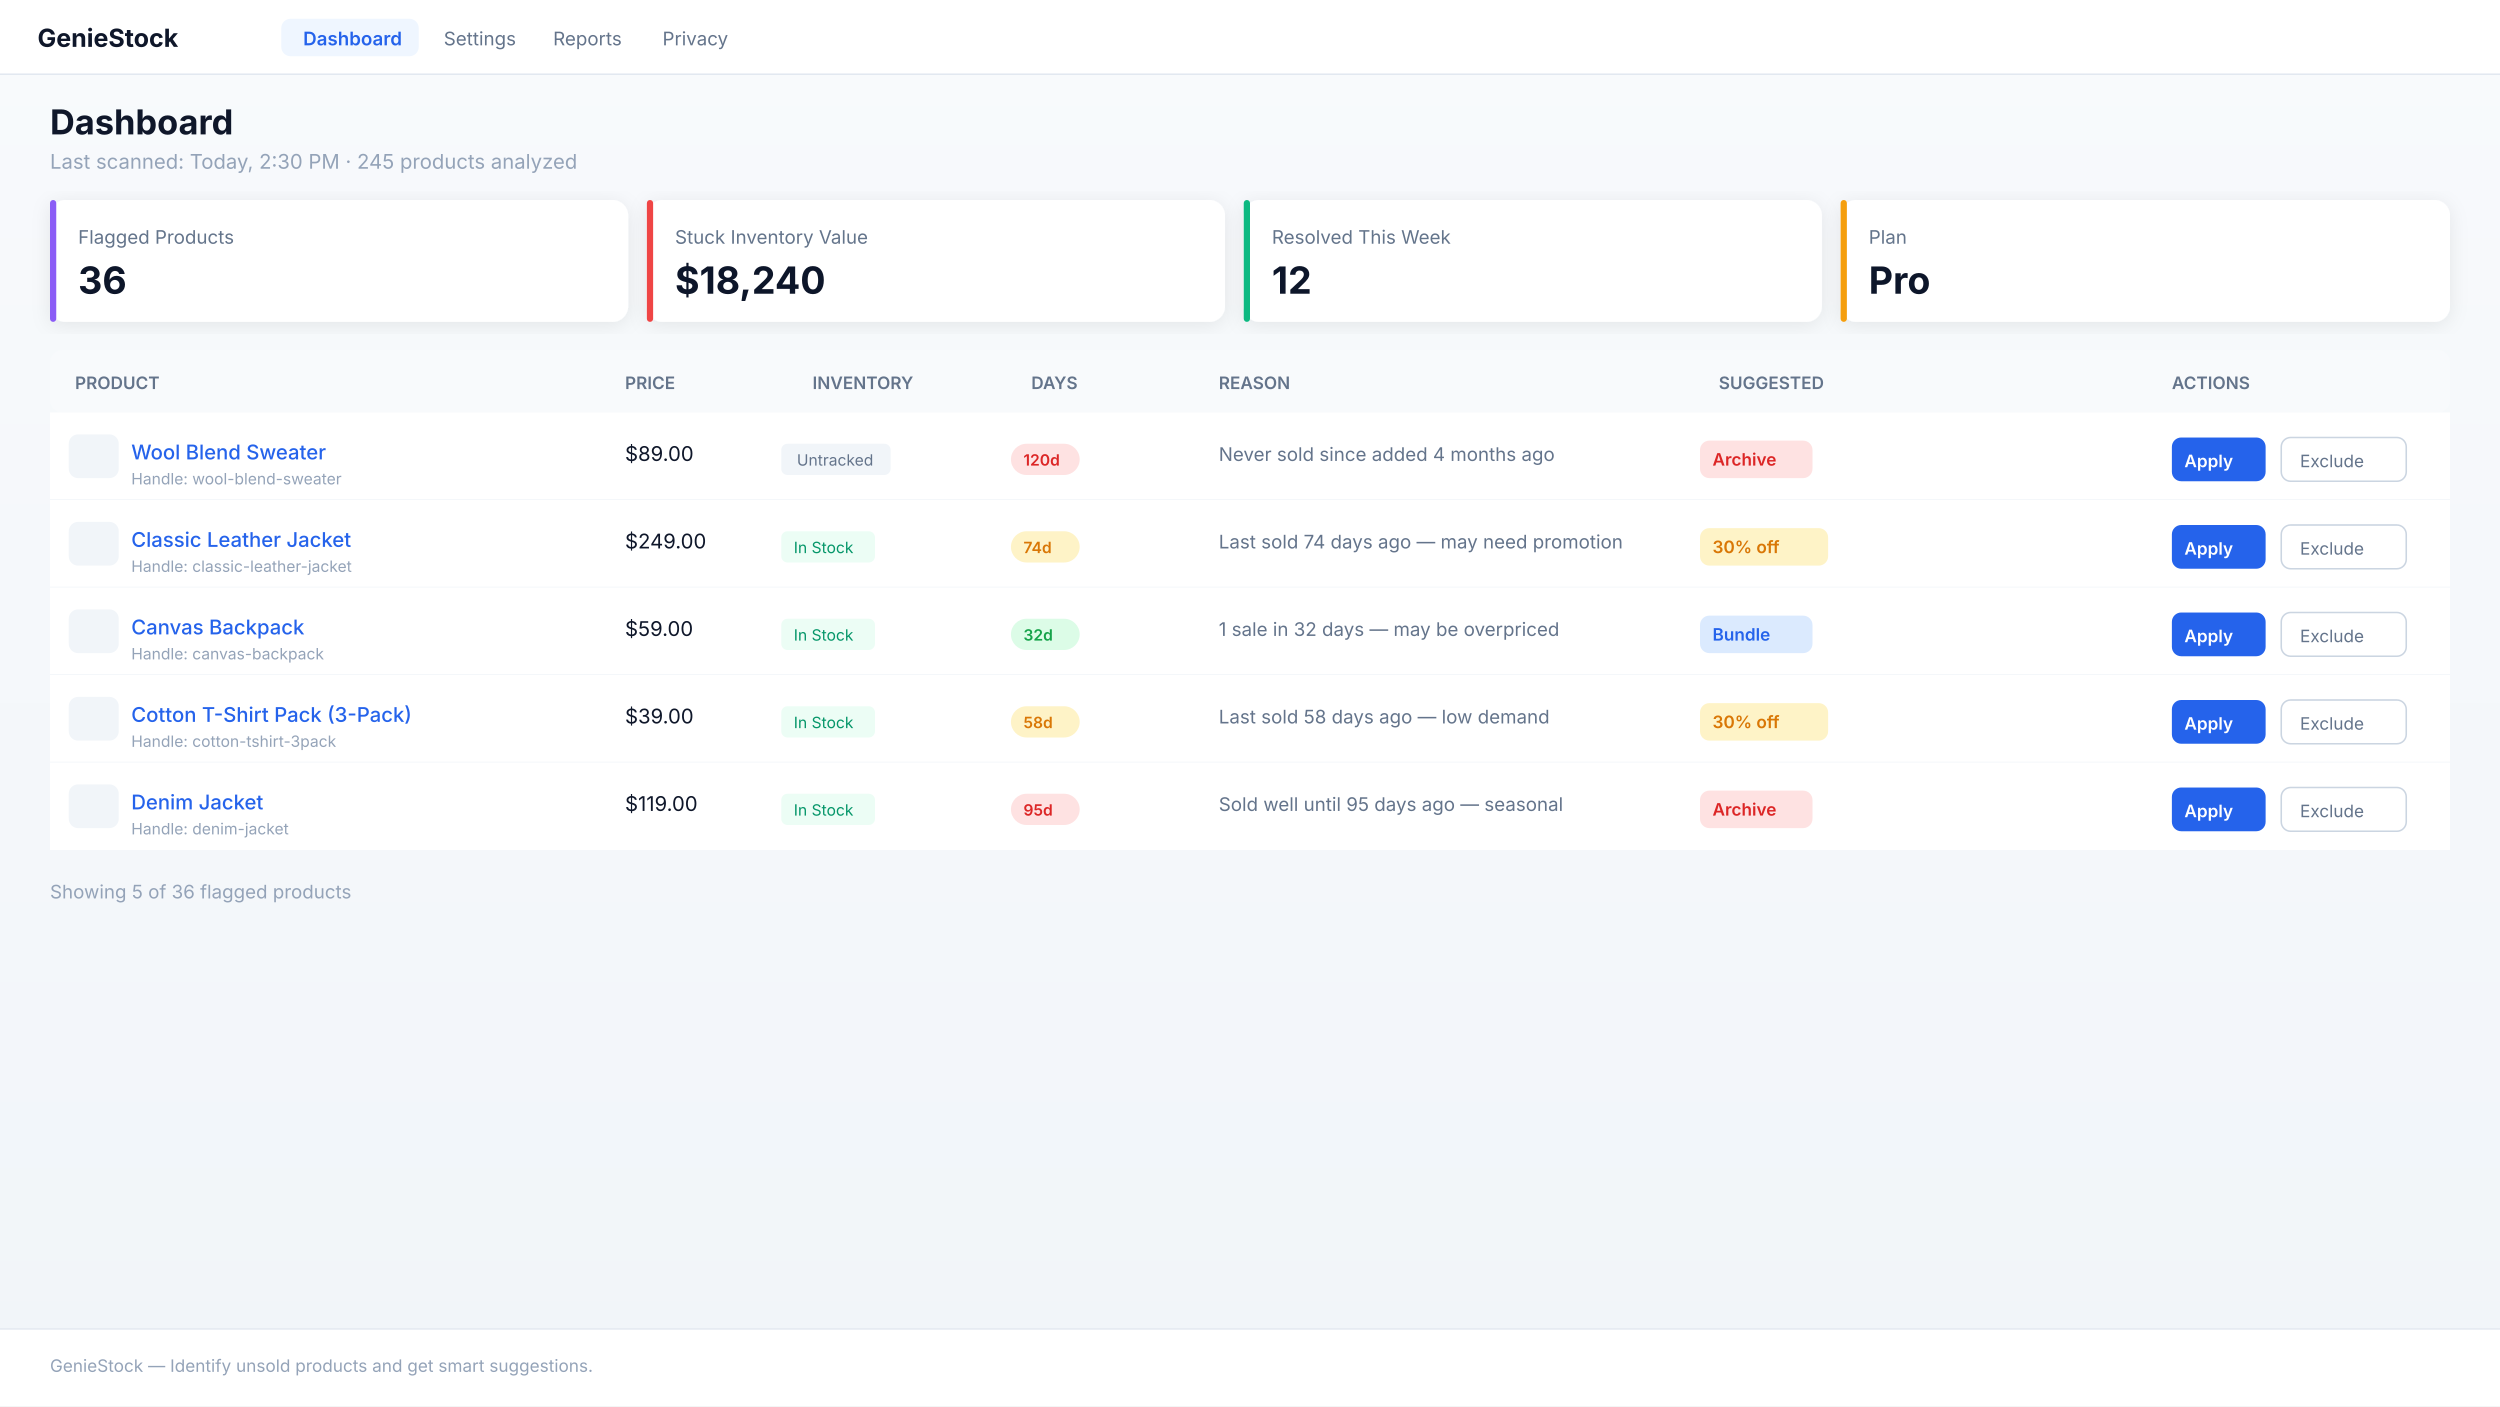
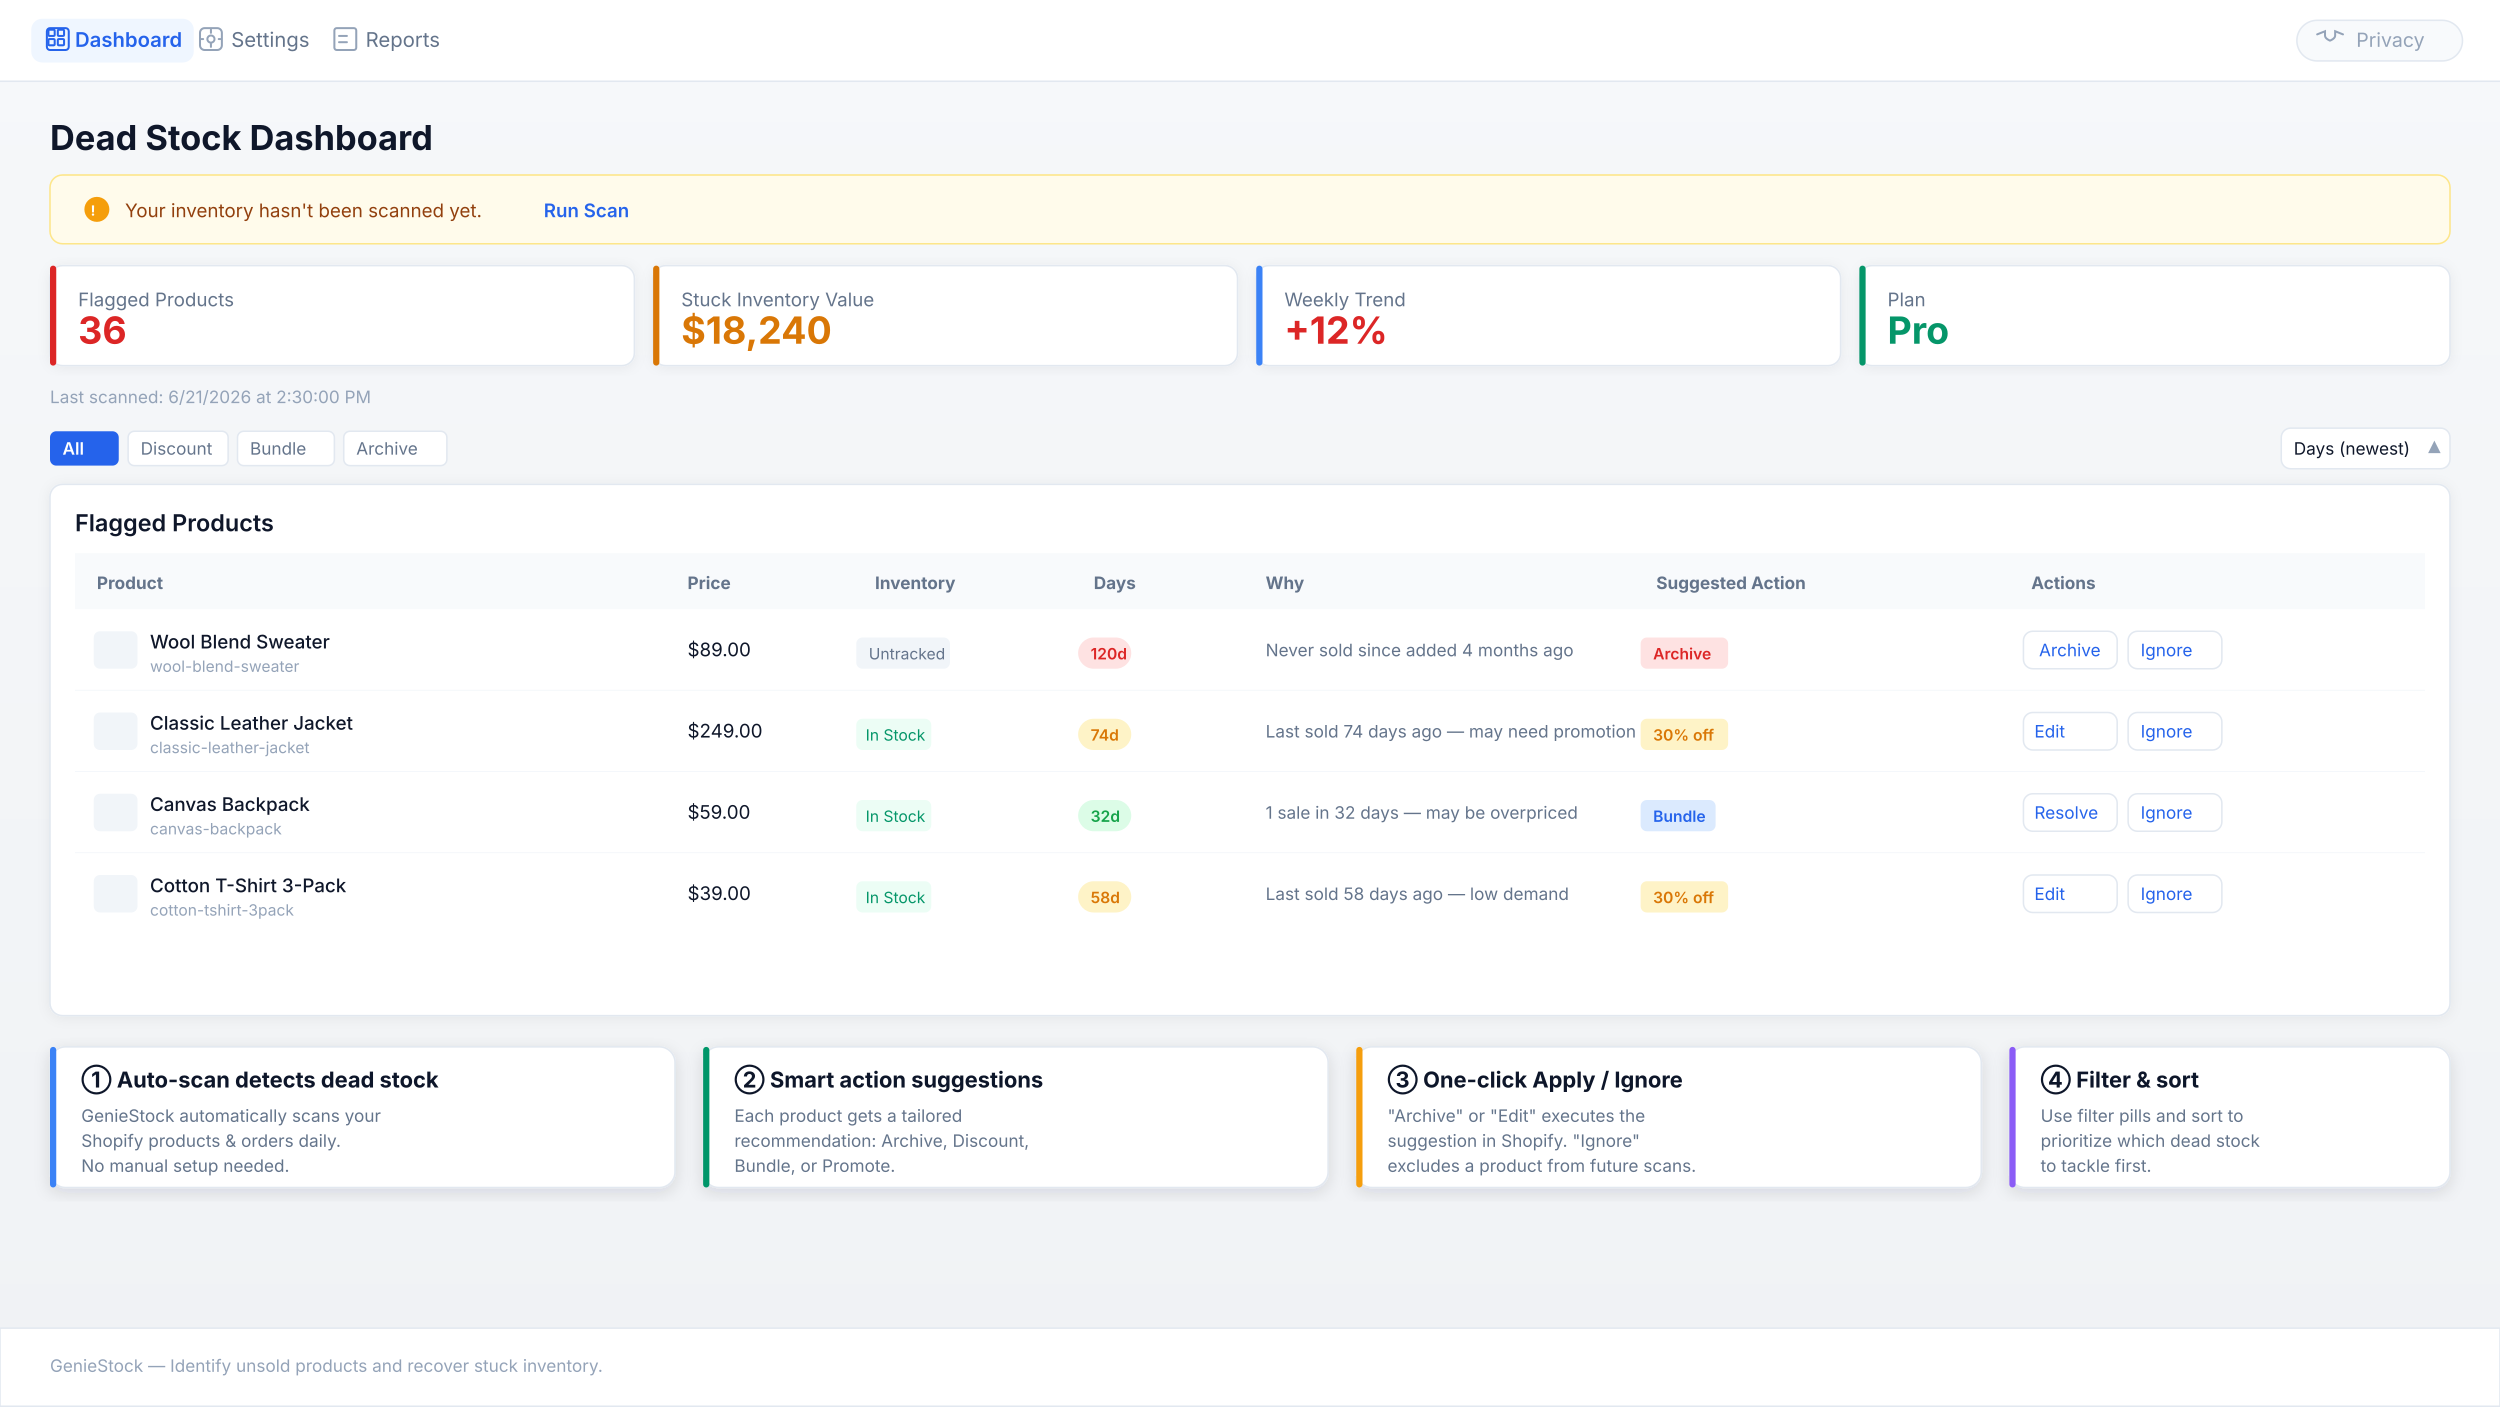
<svg xmlns="http://www.w3.org/2000/svg" width="1600" height="900" viewBox="0 0 1600 900">
  <defs>
    <linearGradient id="bg" x1="0" y1="0" x2="0" y2="1">
-       <stop offset="0%" stop-color="#F8FAFC" />
-       <stop offset="100%" stop-color="#F1F5F9" />
+       <stop offset="0%" stop-color="#F6F8FA" />
+       <stop offset="100%" stop-color="#F0F2F5" />
    </linearGradient>
    <filter id="shadow">
-       <feDropShadow dx="0" dy="2" stdDeviation="6" flood-color="#0F172A" flood-opacity="0.08" />
+       <feDropShadow dx="0" dy="1" stdDeviation="4" flood-color="#0F172A" flood-opacity="0.06" />
+     </filter>
+     <filter id="callout">
+       <feDropShadow dx="0" dy="3" stdDeviation="5" flood-color="#0F172A" flood-opacity="0.12" />
    </filter>
  </defs>
  <rect width="1600" height="900" fill="url(#bg)" />
-   <rect width="1600" height="48" fill="#FFFFFF" />
-   <rect y="47" width="1600" height="1" fill="#E2E8F0" />
-   <text x="24" y="30" font-family="system-ui, -apple-system, sans-serif" font-size="16" font-weight="700" fill="#0F172A">GenieStock</text>
-   <rect x="180" y="12" width="88" height="24" rx="6" fill="#EFF6FF" />
-   <text x="194" y="29" font-family="system-ui, -apple-system, sans-serif" font-size="12" fill="#2563EB" font-weight="600">Dashboard</text>
-   <text x="284" y="29" font-family="system-ui, -apple-system, sans-serif" font-size="12" fill="#64748B">Settings</text>
-   <text x="354" y="29" font-family="system-ui, -apple-system, sans-serif" font-size="12" fill="#64748B">Reports</text>
-   <text x="424" y="29" font-family="system-ui, -apple-system, sans-serif" font-size="12" fill="#64748B">Privacy</text>
-   <text x="32" y="86" font-family="system-ui, -apple-system, sans-serif" font-size="22" font-weight="700" fill="#0F172A">Dashboard</text>
-   <text x="32" y="108" font-family="system-ui, -apple-system, sans-serif" font-size="13" fill="#94A3B8">Last scanned: Today, 2:30 PM · 245 products analyzed</text>
-   <g filter="url(#shadow)">
-     <rect x="32" y="128" width="370" height="78" rx="10" fill="#FFFFFF" />
-     <rect x="32" y="128" width="4" height="78" rx="2" fill="#8B5CF6" />
-     <text x="50" y="156" font-family="system-ui, -apple-system, sans-serif" font-size="12" fill="#64748B">Flagged Products</text>
-     <text x="50" y="188" font-family="system-ui, -apple-system, sans-serif" font-size="24" font-weight="700" fill="#0F172A">36</text>
+   <rect width="1600" height="52" fill="#FFFFFF" />
+   <line x1="0" y1="52" x2="1600" y2="52" stroke="#E2E8F0" stroke-width="1" />
+   <rect x="20" y="12" width="104" height="28" rx="7" fill="#EFF6FF" />
+   <rect x="30" y="18" width="14" height="14" rx="2" stroke="#2563EB" stroke-width="1.3" fill="none" />
+   <rect x="31" y="19" width="4" height="4" rx="0.5" stroke="#2563EB" stroke-width="1.3" fill="none" />
+   <rect x="37" y="19" width="4" height="4" rx="0.5" stroke="#2563EB" stroke-width="1.3" fill="none" />
+   <rect x="31" y="25" width="4" height="4" rx="0.5" stroke="#2563EB" stroke-width="1.3" fill="none" />
+   <rect x="37" y="25" width="4" height="4" rx="0.5" stroke="#2563EB" stroke-width="1.3" fill="none" />
+   <text x="48" y="30" font-family="system-ui, -apple-system, sans-serif" font-size="13" font-weight="600" fill="#2563EB">Dashboard</text>
+   <rect x="128" y="18" width="14" height="14" rx="3" stroke="#94A3B8" stroke-width="1.3" fill="none" />
+   <circle cx="135" cy="25" r="2.3" stroke="#94A3B8" stroke-width="1.3" fill="none" />
+   <line x1="135" y1="19" x2="135" y2="21" stroke="#94A3B8" stroke-width="1.3" stroke-linecap="round" />
+   <line x1="135" y1="28" x2="135" y2="30" stroke="#94A3B8" stroke-width="1.3" stroke-linecap="round" />
+   <line x1="129" y1="25" x2="130" y2="25" stroke="#94A3B8" stroke-width="1.3" stroke-linecap="round" />
+   <line x1="140" y1="25" x2="141" y2="25" stroke="#94A3B8" stroke-width="1.3" stroke-linecap="round" />
+   <text x="148" y="30" font-family="system-ui, -apple-system, sans-serif" font-size="13" fill="#64748B">Settings</text>
+   <rect x="214" y="18" width="14" height="14" rx="1.5" stroke="#94A3B8" stroke-width="1.3" fill="none" />
+   <line x1="217" y1="23" x2="222" y2="23" stroke="#94A3B8" stroke-width="1.3" stroke-linecap="round" />
+   <line x1="217" y1="27" x2="222" y2="27" stroke="#94A3B8" stroke-width="1.3" stroke-linecap="round" />
+   <text x="234" y="30" font-family="system-ui, -apple-system, sans-serif" font-size="13" fill="#64748B">Reports</text>
+   <rect x="1470" y="13" width="106" height="26" rx="13" fill="#F8FAFC" stroke="#E2E8F0" stroke-width="1" />
+   <path d="M1483 22l5-2v2.8c0 2 3.2 3.2 3.2 3.2s3.3-1.2 3.3-3.2V20l5 2" stroke="#94A3B8" stroke-width="1.3" fill="none" stroke-linecap="round" />
+   <text x="1508" y="30" font-family="system-ui, -apple-system, sans-serif" font-size="12.5" fill="#94A3B8">Privacy</text>
+   <text x="32" y="96" font-family="system-ui, -apple-system, sans-serif" font-size="22" font-weight="700" fill="#0F172A">Dead Stock Dashboard</text>
+   <rect x="32" y="112" width="1536" height="44" rx="8" fill="#FFFBEB" stroke="#FDE68A" stroke-width="1" />
+   <circle cx="62" cy="134" r="8" fill="#F59E0B" />
+   <text x="58" y="138" font-family="system-ui, -apple-system, sans-serif" font-size="9" fill="#FFFFFF" font-weight="700">!</text>
+   <text x="80" y="139" font-family="system-ui, -apple-system, sans-serif" font-size="12" fill="#92400E">Your inventory hasn't been scanned yet. </text>
+   <text x="348" y="139" font-family="system-ui, -apple-system, sans-serif" font-size="12" fill="#2563EB" font-weight="600">Run Scan</text>
+   <rect x="32" y="170" width="374" height="64" rx="8" fill="#FFFFFF" stroke="#E2E8F0" stroke-width="1" filter="url(#shadow)" />
+   <rect x="32" y="170" width="4" height="64" rx="2" fill="#DC2626" />
+   <text x="50" y="196" font-family="system-ui, -apple-system, sans-serif" font-size="12" fill="#64748B">Flagged Products</text>
+   <text x="50" y="220" font-family="system-ui, -apple-system, sans-serif" font-size="24" font-weight="700" fill="#DC2626">36</text>
+   <rect x="418" y="170" width="374" height="64" rx="8" fill="#FFFFFF" stroke="#E2E8F0" stroke-width="1" filter="url(#shadow)" />
+   <rect x="418" y="170" width="4" height="64" rx="2" fill="#D97706" />
+   <text x="436" y="196" font-family="system-ui, -apple-system, sans-serif" font-size="12" fill="#64748B">Stuck Inventory Value</text>
+   <text x="436" y="220" font-family="system-ui, -apple-system, sans-serif" font-size="24" font-weight="700" fill="#D97706">$18,240</text>
+   <rect x="804" y="170" width="374" height="64" rx="8" fill="#FFFFFF" stroke="#E2E8F0" stroke-width="1" filter="url(#shadow)" />
+   <rect x="804" y="170" width="4" height="64" rx="2" fill="#3B82F6" />
+   <text x="822" y="196" font-family="system-ui, -apple-system, sans-serif" font-size="12" fill="#64748B">Weekly Trend</text>
+   <text x="822" y="220" font-family="system-ui, -apple-system, sans-serif" font-size="24" font-weight="700" fill="#DC2626">+12%</text>
+   <rect x="1190" y="170" width="378" height="64" rx="8" fill="#FFFFFF" stroke="#E2E8F0" stroke-width="1" filter="url(#shadow)" />
+   <rect x="1190" y="170" width="4" height="64" rx="2" fill="#059669" />
+   <text x="1208" y="196" font-family="system-ui, -apple-system, sans-serif" font-size="12" fill="#64748B">Plan</text>
+   <text x="1208" y="220" font-family="system-ui, -apple-system, sans-serif" font-size="24" font-weight="700" fill="#059669">Pro</text>
+   <text x="32" y="258" font-family="system-ui, -apple-system, sans-serif" font-size="11" fill="#94A3B8">Last scanned: 6/21/2026 at 2:30:00 PM</text>
+   <rect x="32" y="276" width="44" height="22" rx="4" fill="#2563EB" />
+   <text x="40" y="291" font-family="system-ui, -apple-system, sans-serif" font-size="11" fill="#FFFFFF" font-weight="600">All</text>
+   <rect x="82" y="276" width="64" height="22" rx="4" fill="#FFFFFF" stroke="#E2E8F0" stroke-width="1" />
+   <text x="90" y="291" font-family="system-ui, -apple-system, sans-serif" font-size="11" fill="#64748B">Discount</text>
+   <rect x="152" y="276" width="62" height="22" rx="4" fill="#FFFFFF" stroke="#E2E8F0" stroke-width="1" />
+   <text x="160" y="291" font-family="system-ui, -apple-system, sans-serif" font-size="11" fill="#64748B">Bundle</text>
+   <rect x="220" y="276" width="66" height="22" rx="4" fill="#FFFFFF" stroke="#E2E8F0" stroke-width="1" />
+   <text x="228" y="291" font-family="system-ui, -apple-system, sans-serif" font-size="11" fill="#64748B">Archive</text>
+   <rect x="1460" y="274" width="108" height="26" rx="6" fill="#FFFFFF" stroke="#E2E8F0" stroke-width="1" />
+   <text x="1468" y="291" font-family="system-ui, -apple-system, sans-serif" font-size="11" fill="#0F172A">Days (newest)</text>
+   <polygon points="1558,282 1554,290 1562,290" fill="#94A3B8" />
+   <rect x="32" y="310" width="1536" height="340" rx="8" fill="#FFFFFF" stroke="#E2E8F0" stroke-width="1" filter="url(#shadow)" />
+   <text x="48" y="340" font-family="system-ui, -apple-system, sans-serif" font-size="15" font-weight="600" fill="#0F172A">Flagged Products</text>
+   <rect x="48" y="354" width="1504" height="36" fill="#F8FAFC" />
+   <text x="62" y="377" font-family="system-ui, -apple-system, sans-serif" font-size="11" font-weight="700" fill="#64748B">Product</text>
+   <text x="440" y="377" font-family="system-ui, -apple-system, sans-serif" font-size="11" font-weight="700" fill="#64748B">Price</text>
+   <text x="560" y="377" font-family="system-ui, -apple-system, sans-serif" font-size="11" font-weight="700" fill="#64748B">Inventory</text>
+   <text x="700" y="377" font-family="system-ui, -apple-system, sans-serif" font-size="11" font-weight="700" fill="#64748B">Days</text>
+   <text x="810" y="377" font-family="system-ui, -apple-system, sans-serif" font-size="11" font-weight="700" fill="#64748B">Why</text>
+   <text x="1060" y="377" font-family="system-ui, -apple-system, sans-serif" font-size="11" font-weight="700" fill="#64748B">Suggested Action</text>
+   <text x="1300" y="377" font-family="system-ui, -apple-system, sans-serif" font-size="11" font-weight="700" fill="#64748B">Actions</text>
+   <rect x="48" y="390" width="1504" height="52" fill="#FFFFFF" />
+   <rect x="60" y="404" width="28" height="24" rx="4" fill="#F1F5F9" />
+   <text x="96" y="415" font-family="system-ui, -apple-system, sans-serif" font-size="12" fill="#0F172A" font-weight="500">Wool Blend Sweater</text>
+   <text x="96" y="430" font-family="system-ui, -apple-system, sans-serif" font-size="10" fill="#94A3B8">wool-blend-sweater</text>
+   <text x="440" y="420" font-family="system-ui, -apple-system, sans-serif" font-size="12" fill="#0F172A">$89.00</text>
+   <rect x="548" y="408" width="60" height="20" rx="4" fill="#F1F5F9" />
+   <text x="556" y="422" font-family="system-ui, -apple-system, sans-serif" font-size="10" fill="#64748B">Untracked</text>
+   <rect x="690" y="408" width="34" height="20" rx="10" fill="#FEE2E2" />
+   <text x="698" y="422" font-family="system-ui, -apple-system, sans-serif" font-size="10" fill="#DC2626" font-weight="600">120d</text>
+   <text x="810" y="420" font-family="system-ui, -apple-system, sans-serif" font-size="11" fill="#64748B">Never sold since added 4 months ago</text>
+   <rect x="1050" y="408" width="56" height="20" rx="4" fill="#FEE2E2" />
+   <text x="1058" y="422" font-family="system-ui, -apple-system, sans-serif" font-size="10" fill="#DC2626" font-weight="600">Archive</text>
+   <rect x="1295" y="404" width="60" height="24" rx="6" fill="#FFFFFF" stroke="#E2E8F0" stroke-width="1" />
+   <text x="1305" y="420" font-family="system-ui, -apple-system, sans-serif" font-size="11" fill="#2563EB">Archive</text>
+   <rect x="1362" y="404" width="60" height="24" rx="6" fill="#FFFFFF" stroke="#E2E8F0" stroke-width="1" />
+   <text x="1370" y="420" font-family="system-ui, -apple-system, sans-serif" font-size="11" fill="#2563EB">Ignore</text>
+   <line x1="48" y1="442" x2="1552" y2="442" stroke="#F1F5F9" stroke-width="1" />
+   <rect x="48" y="442" width="1504" height="52" fill="#FFFFFF" />
+   <rect x="60" y="456" width="28" height="24" rx="4" fill="#F1F5F9" />
+   <text x="96" y="467" font-family="system-ui, -apple-system, sans-serif" font-size="12" fill="#0F172A" font-weight="500">Classic Leather Jacket</text>
+   <text x="96" y="482" font-family="system-ui, -apple-system, sans-serif" font-size="10" fill="#94A3B8">classic-leather-jacket</text>
+   <text x="440" y="472" font-family="system-ui, -apple-system, sans-serif" font-size="12" fill="#0F172A">$249.00</text>
+   <rect x="548" y="460" width="48" height="20" rx="4" fill="#ECFDF5" />
+   <text x="554" y="474" font-family="system-ui, -apple-system, sans-serif" font-size="10" fill="#059669">In Stock</text>
+   <rect x="690" y="460" width="34" height="20" rx="10" fill="#FEF3C7" />
+   <text x="698" y="474" font-family="system-ui, -apple-system, sans-serif" font-size="10" fill="#D97706" font-weight="600">74d</text>
+   <text x="810" y="472" font-family="system-ui, -apple-system, sans-serif" font-size="11" fill="#64748B">Last sold 74 days ago — may need promotion</text>
+   <rect x="1050" y="460" width="56" height="20" rx="4" fill="#FEF3C7" />
+   <text x="1058" y="474" font-family="system-ui, -apple-system, sans-serif" font-size="10" fill="#D97706" font-weight="600">30% off</text>
+   <rect x="1295" y="456" width="60" height="24" rx="6" fill="#FFFFFF" stroke="#E2E8F0" stroke-width="1" />
+   <text x="1302" y="472" font-family="system-ui, -apple-system, sans-serif" font-size="11" fill="#2563EB">Edit</text>
+   <rect x="1362" y="456" width="60" height="24" rx="6" fill="#FFFFFF" stroke="#E2E8F0" stroke-width="1" />
+   <text x="1370" y="472" font-family="system-ui, -apple-system, sans-serif" font-size="11" fill="#2563EB">Ignore</text>
+   <line x1="48" y1="494" x2="1552" y2="494" stroke="#F1F5F9" stroke-width="1" />
+   <rect x="48" y="494" width="1504" height="52" fill="#FFFFFF" />
+   <rect x="60" y="508" width="28" height="24" rx="4" fill="#F1F5F9" />
+   <text x="96" y="519" font-family="system-ui, -apple-system, sans-serif" font-size="12" fill="#0F172A" font-weight="500">Canvas Backpack</text>
+   <text x="96" y="534" font-family="system-ui, -apple-system, sans-serif" font-size="10" fill="#94A3B8">canvas-backpack</text>
+   <text x="440" y="524" font-family="system-ui, -apple-system, sans-serif" font-size="12" fill="#0F172A">$59.00</text>
+   <rect x="548" y="512" width="48" height="20" rx="4" fill="#ECFDF5" />
+   <text x="554" y="526" font-family="system-ui, -apple-system, sans-serif" font-size="10" fill="#059669">In Stock</text>
+   <rect x="690" y="512" width="34" height="20" rx="10" fill="#DCFCE7" />
+   <text x="698" y="526" font-family="system-ui, -apple-system, sans-serif" font-size="10" fill="#16A34A" font-weight="600">32d</text>
+   <text x="810" y="524" font-family="system-ui, -apple-system, sans-serif" font-size="11" fill="#64748B">1 sale in 32 days — may be overpriced</text>
+   <rect x="1050" y="512" width="48" height="20" rx="4" fill="#DBEAFE" />
+   <text x="1058" y="526" font-family="system-ui, -apple-system, sans-serif" font-size="10" fill="#2563EB" font-weight="600">Bundle</text>
+   <rect x="1295" y="508" width="60" height="24" rx="6" fill="#FFFFFF" stroke="#E2E8F0" stroke-width="1" />
+   <text x="1302" y="524" font-family="system-ui, -apple-system, sans-serif" font-size="11" fill="#2563EB">Resolve</text>
+   <rect x="1362" y="508" width="60" height="24" rx="6" fill="#FFFFFF" stroke="#E2E8F0" stroke-width="1" />
+   <text x="1370" y="524" font-family="system-ui, -apple-system, sans-serif" font-size="11" fill="#2563EB">Ignore</text>
+   <line x1="48" y1="546" x2="1552" y2="546" stroke="#F1F5F9" stroke-width="1" />
+   <rect x="48" y="546" width="1504" height="52" fill="#FFFFFF" />
+   <rect x="60" y="560" width="28" height="24" rx="4" fill="#F1F5F9" />
+   <text x="96" y="571" font-family="system-ui, -apple-system, sans-serif" font-size="12" fill="#0F172A" font-weight="500">Cotton T-Shirt 3-Pack</text>
+   <text x="96" y="586" font-family="system-ui, -apple-system, sans-serif" font-size="10" fill="#94A3B8">cotton-tshirt-3pack</text>
+   <text x="440" y="576" font-family="system-ui, -apple-system, sans-serif" font-size="12" fill="#0F172A">$39.00</text>
+   <rect x="548" y="564" width="48" height="20" rx="4" fill="#ECFDF5" />
+   <text x="554" y="578" font-family="system-ui, -apple-system, sans-serif" font-size="10" fill="#059669">In Stock</text>
+   <rect x="690" y="564" width="34" height="20" rx="10" fill="#FEF3C7" />
+   <text x="698" y="578" font-family="system-ui, -apple-system, sans-serif" font-size="10" fill="#D97706" font-weight="600">58d</text>
+   <text x="810" y="576" font-family="system-ui, -apple-system, sans-serif" font-size="11" fill="#64748B">Last sold 58 days ago — low demand</text>
+   <rect x="1050" y="564" width="56" height="20" rx="4" fill="#FEF3C7" />
+   <text x="1058" y="578" font-family="system-ui, -apple-system, sans-serif" font-size="10" fill="#D97706" font-weight="600">30% off</text>
+   <rect x="1295" y="560" width="60" height="24" rx="6" fill="#FFFFFF" stroke="#E2E8F0" stroke-width="1" />
+   <text x="1302" y="576" font-family="system-ui, -apple-system, sans-serif" font-size="11" fill="#2563EB">Edit</text>
+   <rect x="1362" y="560" width="60" height="24" rx="6" fill="#FFFFFF" stroke="#E2E8F0" stroke-width="1" />
+   <text x="1370" y="576" font-family="system-ui, -apple-system, sans-serif" font-size="11" fill="#2563EB">Ignore</text>
+   <g filter="url(#callout)">
+     <rect x="32" y="670" width="400" height="90" rx="10" fill="#FFFFFF" stroke="#E2E8F0" stroke-width="1" />
+     <rect x="32" y="670" width="4" height="90" rx="2" fill="#3B82F6" />
+     <text x="52" y="696" font-family="system-ui, -apple-system, sans-serif" font-size="14" font-weight="700" fill="#0F172A">① Auto-scan detects dead stock</text>
+     <text x="52" y="718" font-family="system-ui, -apple-system, sans-serif" font-size="11" fill="#64748B">GenieStock automatically scans your</text>
+     <text x="52" y="734" font-family="system-ui, -apple-system, sans-serif" font-size="11" fill="#64748B">Shopify products &amp; orders daily.</text>
+     <text x="52" y="750" font-family="system-ui, -apple-system, sans-serif" font-size="11" fill="#64748B">No manual setup needed.</text>
  </g>
-   <g filter="url(#shadow)">
-     <rect x="414" y="128" width="370" height="78" rx="10" fill="#FFFFFF" />
-     <rect x="414" y="128" width="4" height="78" rx="2" fill="#EF4444" />
-     <text x="432" y="156" font-family="system-ui, -apple-system, sans-serif" font-size="12" fill="#64748B">Stuck Inventory Value</text>
-     <text x="432" y="188" font-family="system-ui, -apple-system, sans-serif" font-size="24" font-weight="700" fill="#0F172A">$18,240</text>
+   <g filter="url(#callout)">
+     <rect x="450" y="670" width="400" height="90" rx="10" fill="#FFFFFF" stroke="#E2E8F0" stroke-width="1" />
+     <rect x="450" y="670" width="4" height="90" rx="2" fill="#059669" />
+     <text x="470" y="696" font-family="system-ui, -apple-system, sans-serif" font-size="14" font-weight="700" fill="#0F172A">② Smart action suggestions</text>
+     <text x="470" y="718" font-family="system-ui, -apple-system, sans-serif" font-size="11" fill="#64748B">Each product gets a tailored</text>
+     <text x="470" y="734" font-family="system-ui, -apple-system, sans-serif" font-size="11" fill="#64748B">recommendation: Archive, Discount,</text>
+     <text x="470" y="750" font-family="system-ui, -apple-system, sans-serif" font-size="11" fill="#64748B">Bundle, or Promote.</text>
  </g>
-   <g filter="url(#shadow)">
-     <rect x="796" y="128" width="370" height="78" rx="10" fill="#FFFFFF" />
-     <rect x="796" y="128" width="4" height="78" rx="2" fill="#10B981" />
-     <text x="814" y="156" font-family="system-ui, -apple-system, sans-serif" font-size="12" fill="#64748B">Resolved This Week</text>
-     <text x="814" y="188" font-family="system-ui, -apple-system, sans-serif" font-size="24" font-weight="700" fill="#0F172A">12</text>
+   <g filter="url(#callout)">
+     <rect x="868" y="670" width="400" height="90" rx="10" fill="#FFFFFF" stroke="#E2E8F0" stroke-width="1" />
+     <rect x="868" y="670" width="4" height="90" rx="2" fill="#F59E0B" />
+     <text x="888" y="696" font-family="system-ui, -apple-system, sans-serif" font-size="14" font-weight="700" fill="#0F172A">③ One-click Apply / Ignore</text>
+     <text x="888" y="718" font-family="system-ui, -apple-system, sans-serif" font-size="11" fill="#64748B">"Archive" or "Edit" executes the</text>
+     <text x="888" y="734" font-family="system-ui, -apple-system, sans-serif" font-size="11" fill="#64748B">suggestion in Shopify. "Ignore"</text>
+     <text x="888" y="750" font-family="system-ui, -apple-system, sans-serif" font-size="11" fill="#64748B">excludes a product from future scans.</text>
  </g>
-   <g filter="url(#shadow)">
-     <rect x="1178" y="128" width="390" height="78" rx="10" fill="#FFFFFF" />
-     <rect x="1178" y="128" width="4" height="78" rx="2" fill="#F59E0B" />
-     <text x="1196" y="156" font-family="system-ui, -apple-system, sans-serif" font-size="12" fill="#64748B">Plan</text>
-     <text x="1196" y="188" font-family="system-ui, -apple-system, sans-serif" font-size="24" font-weight="700" fill="#0F172A">Pro</text>
+   <g filter="url(#callout)">
+     <rect x="1286" y="670" width="282" height="90" rx="10" fill="#FFFFFF" stroke="#E2E8F0" stroke-width="1" />
+     <rect x="1286" y="670" width="4" height="90" rx="2" fill="#8B5CF6" />
+     <text x="1306" y="696" font-family="system-ui, -apple-system, sans-serif" font-size="14" font-weight="700" fill="#0F172A">④ Filter &amp; sort</text>
+     <text x="1306" y="718" font-family="system-ui, -apple-system, sans-serif" font-size="11" fill="#64748B">Use filter pills and sort to</text>
+     <text x="1306" y="734" font-family="system-ui, -apple-system, sans-serif" font-size="11" fill="#64748B">prioritize which dead stock</text>
+     <text x="1306" y="750" font-family="system-ui, -apple-system, sans-serif" font-size="11" fill="#64748B">to tackle first.</text>
  </g>
-   <rect x="32" y="224" width="1536" height="40" rx="8" fill="#F8FAFC" />
-   <text x="48" y="249" font-family="system-ui, -apple-system, sans-serif" font-size="11" font-weight="600" fill="#64748B">PRODUCT</text>
-   <text x="400" y="249" font-family="system-ui, -apple-system, sans-serif" font-size="11" font-weight="600" fill="#64748B">PRICE</text>
-   <text x="520" y="249" font-family="system-ui, -apple-system, sans-serif" font-size="11" font-weight="600" fill="#64748B">INVENTORY</text>
-   <text x="660" y="249" font-family="system-ui, -apple-system, sans-serif" font-size="11" font-weight="600" fill="#64748B">DAYS</text>
-   <text x="780" y="249" font-family="system-ui, -apple-system, sans-serif" font-size="11" font-weight="600" fill="#64748B">REASON</text>
-   <text x="1100" y="249" font-family="system-ui, -apple-system, sans-serif" font-size="11" font-weight="600" fill="#64748B">SUGGESTED</text>
-   <text x="1390" y="249" font-family="system-ui, -apple-system, sans-serif" font-size="11" font-weight="600" fill="#64748B">ACTIONS</text>
-   <rect x="32" y="264" width="1536" height="56" fill="#FFFFFF" />
-   <rect x="44" y="278" width="32" height="28" rx="6" fill="#F1F5F9" />
-   <text x="84" y="294" font-family="system-ui, -apple-system, sans-serif" font-size="13" fill="#2563EB" font-weight="500">Wool Blend Sweater</text>
-   <text x="84" y="310" font-family="system-ui, -apple-system, sans-serif" font-size="10" fill="#94A3B8">Handle: wool-blend-sweater</text>
-   <text x="400" y="295" font-family="system-ui, -apple-system, sans-serif" font-size="13" fill="#0F172A">$89.00</text>
-   <rect x="500" y="284" width="70" height="20" rx="4" fill="#F1F5F9" />
-   <text x="510" y="298" font-family="system-ui, -apple-system, sans-serif" font-size="10" fill="#64748B">Untracked</text>
-   <rect x="647" y="284" width="44" height="20" rx="10" fill="#FEE2E2" />
-   <text x="655" y="298" font-family="system-ui, -apple-system, sans-serif" font-size="10" fill="#DC2626" font-weight="600">120d</text>
-   <text x="780" y="295" font-family="system-ui, -apple-system, sans-serif" font-size="12" fill="#64748B">Never sold since added 4 months ago</text>
-   <rect x="1088" y="282" width="72" height="24" rx="6" fill="#FEE2E2" />
-   <text x="1096" y="298" font-family="system-ui, -apple-system, sans-serif" font-size="11" fill="#DC2626" font-weight="600">Archive</text>
-   <rect x="1390" y="280" width="60" height="28" rx="6" fill="#2563EB" />
-   <text x="1398" y="299" font-family="system-ui, -apple-system, sans-serif" font-size="11" fill="#FFFFFF" font-weight="600">Apply</text>
-   <rect x="1460" y="280" width="80" height="28" rx="6" fill="#FFFFFF" stroke="#CBD5E1" stroke-width="1" />
-   <text x="1472" y="299" font-family="system-ui, -apple-system, sans-serif" font-size="11" fill="#64748B">Exclude</text>
-   <line x1="32" y1="320" x2="1568" y2="320" stroke="#F1F5F9" stroke-width="1" />
-   <rect x="32" y="320" width="1536" height="56" fill="#FFFFFF" />
-   <rect x="44" y="334" width="32" height="28" rx="6" fill="#F1F5F9" />
-   <text x="84" y="350" font-family="system-ui, -apple-system, sans-serif" font-size="13" fill="#2563EB" font-weight="500">Classic Leather Jacket</text>
-   <text x="84" y="366" font-family="system-ui, -apple-system, sans-serif" font-size="10" fill="#94A3B8">Handle: classic-leather-jacket</text>
-   <text x="400" y="351" font-family="system-ui, -apple-system, sans-serif" font-size="13" fill="#0F172A">$249.00</text>
-   <rect x="500" y="340" width="60" height="20" rx="4" fill="#ECFDF5" />
-   <text x="508" y="354" font-family="system-ui, -apple-system, sans-serif" font-size="10" fill="#059669">In Stock</text>
-   <rect x="647" y="340" width="44" height="20" rx="10" fill="#FEF3C7" />
-   <text x="655" y="354" font-family="system-ui, -apple-system, sans-serif" font-size="10" fill="#D97706" font-weight="600">74d</text>
-   <text x="780" y="351" font-family="system-ui, -apple-system, sans-serif" font-size="12" fill="#64748B">Last sold 74 days ago — may need promotion</text>
-   <rect x="1088" y="338" width="82" height="24" rx="6" fill="#FEF3C7" />
-   <text x="1096" y="354" font-family="system-ui, -apple-system, sans-serif" font-size="11" fill="#D97706" font-weight="600">30% off</text>
-   <rect x="1390" y="336" width="60" height="28" rx="6" fill="#2563EB" />
-   <text x="1398" y="355" font-family="system-ui, -apple-system, sans-serif" font-size="11" fill="#FFFFFF" font-weight="600">Apply</text>
-   <rect x="1460" y="336" width="80" height="28" rx="6" fill="#FFFFFF" stroke="#CBD5E1" stroke-width="1" />
-   <text x="1472" y="355" font-family="system-ui, -apple-system, sans-serif" font-size="11" fill="#64748B">Exclude</text>
-   <line x1="32" y1="376" x2="1568" y2="376" stroke="#F1F5F9" stroke-width="1" />
-   <rect x="32" y="376" width="1536" height="56" fill="#FFFFFF" />
-   <rect x="44" y="390" width="32" height="28" rx="6" fill="#F1F5F9" />
-   <text x="84" y="406" font-family="system-ui, -apple-system, sans-serif" font-size="13" fill="#2563EB" font-weight="500">Canvas Backpack</text>
-   <text x="84" y="422" font-family="system-ui, -apple-system, sans-serif" font-size="10" fill="#94A3B8">Handle: canvas-backpack</text>
-   <text x="400" y="407" font-family="system-ui, -apple-system, sans-serif" font-size="13" fill="#0F172A">$59.00</text>
-   <rect x="500" y="396" width="60" height="20" rx="4" fill="#ECFDF5" />
-   <text x="508" y="410" font-family="system-ui, -apple-system, sans-serif" font-size="10" fill="#059669">In Stock</text>
-   <rect x="647" y="396" width="44" height="20" rx="10" fill="#DCFCE7" />
-   <text x="655" y="410" font-family="system-ui, -apple-system, sans-serif" font-size="10" fill="#16A34A" font-weight="600">32d</text>
-   <text x="780" y="407" font-family="system-ui, -apple-system, sans-serif" font-size="12" fill="#64748B">1 sale in 32 days — may be overpriced</text>
-   <rect x="1088" y="394" width="72" height="24" rx="6" fill="#DBEAFE" />
-   <text x="1096" y="410" font-family="system-ui, -apple-system, sans-serif" font-size="11" fill="#2563EB" font-weight="600">Bundle</text>
-   <rect x="1390" y="392" width="60" height="28" rx="6" fill="#2563EB" />
-   <text x="1398" y="411" font-family="system-ui, -apple-system, sans-serif" font-size="11" fill="#FFFFFF" font-weight="600">Apply</text>
-   <rect x="1460" y="392" width="80" height="28" rx="6" fill="#FFFFFF" stroke="#CBD5E1" stroke-width="1" />
-   <text x="1472" y="411" font-family="system-ui, -apple-system, sans-serif" font-size="11" fill="#64748B">Exclude</text>
-   <line x1="32" y1="432" x2="1568" y2="432" stroke="#F1F5F9" stroke-width="1" />
-   <rect x="32" y="432" width="1536" height="56" fill="#FFFFFF" />
-   <rect x="44" y="446" width="32" height="28" rx="6" fill="#F1F5F9" />
-   <text x="84" y="462" font-family="system-ui, -apple-system, sans-serif" font-size="13" fill="#2563EB" font-weight="500">Cotton T-Shirt Pack (3-Pack)</text>
-   <text x="84" y="478" font-family="system-ui, -apple-system, sans-serif" font-size="10" fill="#94A3B8">Handle: cotton-tshirt-3pack</text>
-   <text x="400" y="463" font-family="system-ui, -apple-system, sans-serif" font-size="13" fill="#0F172A">$39.00</text>
-   <rect x="500" y="452" width="60" height="20" rx="4" fill="#ECFDF5" />
-   <text x="508" y="466" font-family="system-ui, -apple-system, sans-serif" font-size="10" fill="#059669">In Stock</text>
-   <rect x="647" y="452" width="44" height="20" rx="10" fill="#FEF3C7" />
-   <text x="655" y="466" font-family="system-ui, -apple-system, sans-serif" font-size="10" fill="#D97706" font-weight="600">58d</text>
-   <text x="780" y="463" font-family="system-ui, -apple-system, sans-serif" font-size="12" fill="#64748B">Last sold 58 days ago — low demand</text>
-   <rect x="1088" y="450" width="82" height="24" rx="6" fill="#FEF3C7" />
-   <text x="1096" y="466" font-family="system-ui, -apple-system, sans-serif" font-size="11" fill="#D97706" font-weight="600">30% off</text>
-   <rect x="1390" y="448" width="60" height="28" rx="6" fill="#2563EB" />
-   <text x="1398" y="467" font-family="system-ui, -apple-system, sans-serif" font-size="11" fill="#FFFFFF" font-weight="600">Apply</text>
-   <rect x="1460" y="448" width="80" height="28" rx="6" fill="#FFFFFF" stroke="#CBD5E1" stroke-width="1" />
-   <text x="1472" y="467" font-family="system-ui, -apple-system, sans-serif" font-size="11" fill="#64748B">Exclude</text>
-   <line x1="32" y1="488" x2="1568" y2="488" stroke="#F1F5F9" stroke-width="1" />
-   <rect x="32" y="488" width="1536" height="56" fill="#FFFFFF" />
-   <rect x="44" y="502" width="32" height="28" rx="6" fill="#F1F5F9" />
-   <text x="84" y="518" font-family="system-ui, -apple-system, sans-serif" font-size="13" fill="#2563EB" font-weight="500">Denim Jacket</text>
-   <text x="84" y="534" font-family="system-ui, -apple-system, sans-serif" font-size="10" fill="#94A3B8">Handle: denim-jacket</text>
-   <text x="400" y="519" font-family="system-ui, -apple-system, sans-serif" font-size="13" fill="#0F172A">$119.00</text>
-   <rect x="500" y="508" width="60" height="20" rx="4" fill="#ECFDF5" />
-   <text x="508" y="522" font-family="system-ui, -apple-system, sans-serif" font-size="10" fill="#059669">In Stock</text>
-   <rect x="647" y="508" width="44" height="20" rx="10" fill="#FEE2E2" />
-   <text x="655" y="522" font-family="system-ui, -apple-system, sans-serif" font-size="10" fill="#DC2626" font-weight="600">95d</text>
-   <text x="780" y="519" font-family="system-ui, -apple-system, sans-serif" font-size="12" fill="#64748B">Sold well until 95 days ago — seasonal</text>
-   <rect x="1088" y="506" width="72" height="24" rx="6" fill="#FEE2E2" />
-   <text x="1096" y="522" font-family="system-ui, -apple-system, sans-serif" font-size="11" fill="#DC2626" font-weight="600">Archive</text>
-   <rect x="1390" y="504" width="60" height="28" rx="6" fill="#2563EB" />
-   <text x="1398" y="523" font-family="system-ui, -apple-system, sans-serif" font-size="11" fill="#FFFFFF" font-weight="600">Apply</text>
-   <rect x="1460" y="504" width="80" height="28" rx="6" fill="#FFFFFF" stroke="#CBD5E1" stroke-width="1" />
-   <text x="1472" y="523" font-family="system-ui, -apple-system, sans-serif" font-size="11" fill="#64748B">Exclude</text>
-   <text x="32" y="575" font-family="system-ui, -apple-system, sans-serif" font-size="12" fill="#94A3B8">Showing 5 of 36 flagged products</text>
-   <rect y="850" width="1600" height="50" fill="#FFFFFF" />
-   <rect y="850" width="1600" height="1" fill="#E2E8F0" />
-   <text x="32" y="878" font-family="system-ui, -apple-system, sans-serif" font-size="11" fill="#94A3B8">GenieStock — Identify unsold products and get smart suggestions.</text>
+   <rect y="850" width="1600" height="50" fill="#FFFFFF" stroke="#E2E8F0" stroke-width="1" />
+   <text x="32" y="878" font-family="system-ui, -apple-system, sans-serif" font-size="11" fill="#94A3B8">GenieStock — Identify unsold products and recover stuck inventory.</text>
</svg>
